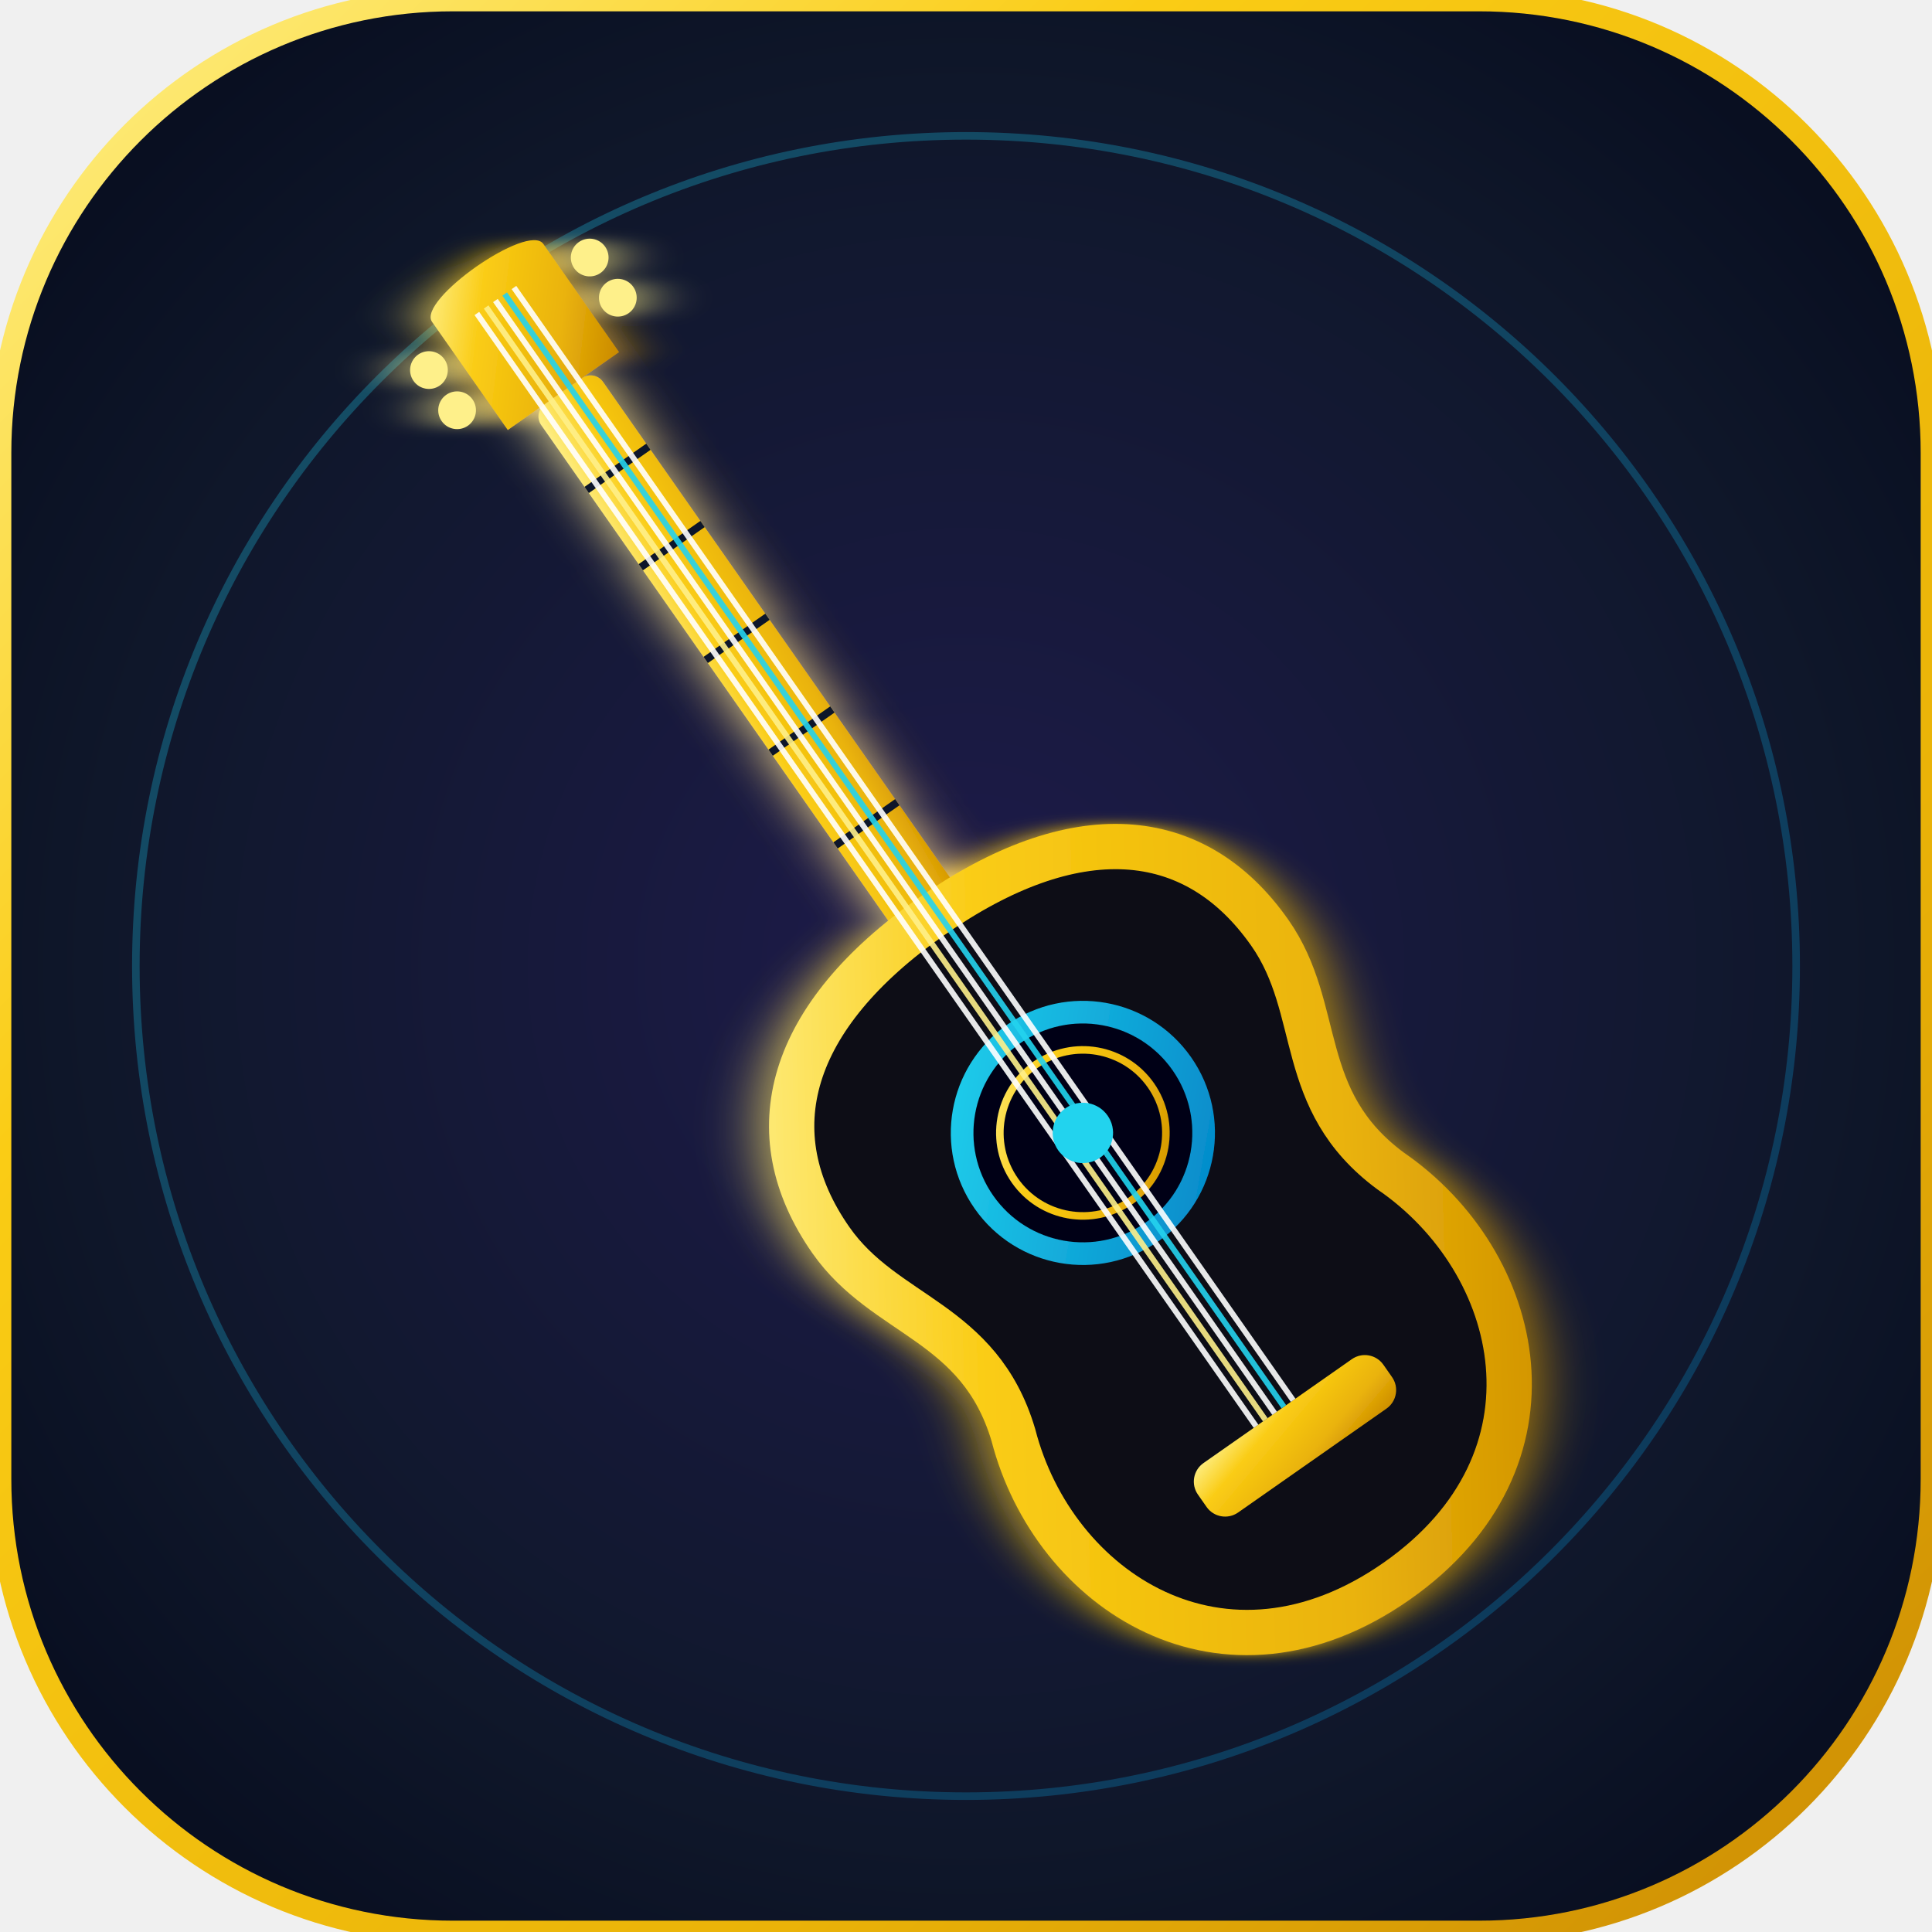
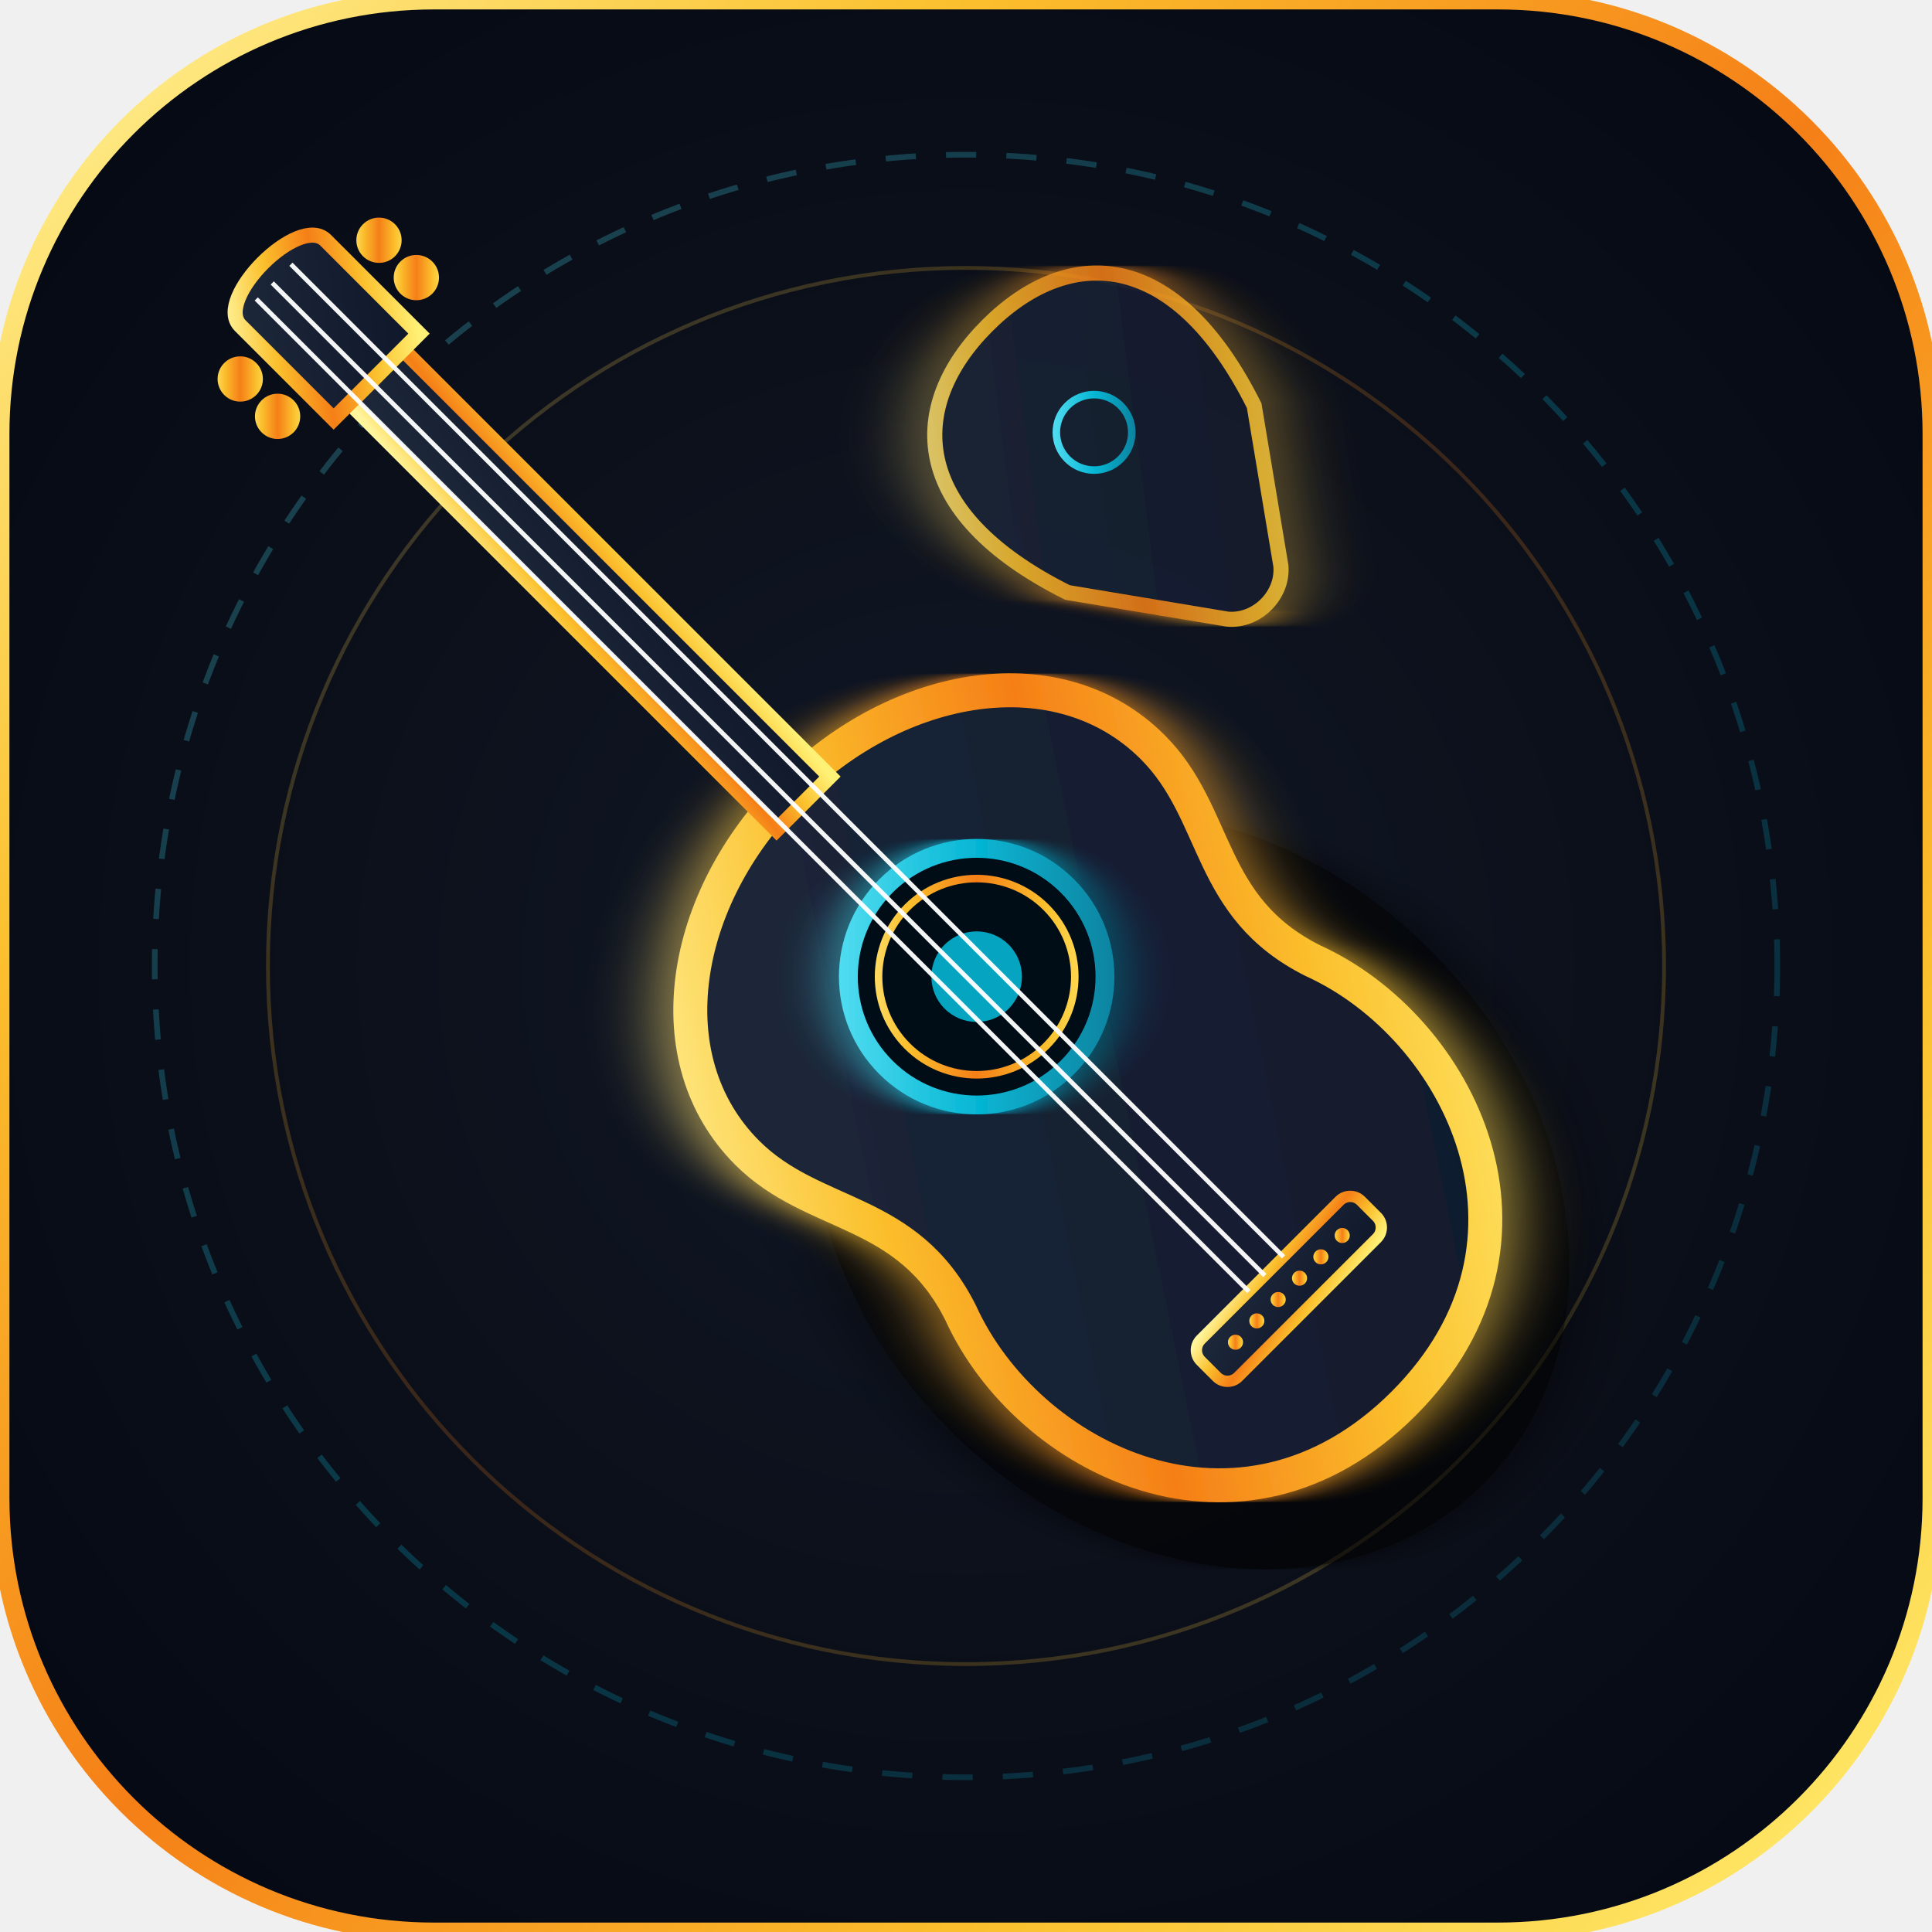
<svg xmlns="http://www.w3.org/2000/svg" viewBox="0 0 512 512">
  <defs>
-     <radialGradient id="bgGlow" cx="50%" cy="50%" r="75%">
-       <stop offset="0%" stop-color="#1e1b4b" />
-       <stop offset="60%" stop-color="#0f172a" />
-       <stop offset="100%" stop-color="#020617" />
+     <radialGradient id="bgObsidian" cx="50%" cy="50%" r="75%">
+       <stop offset="0%" stop-color="#111827" />
+       <stop offset="50%" stop-color="#0b0f19" />
+       <stop offset="100%" stop-color="#030712" />
    </radialGradient>
-     <linearGradient id="goldGradient" x1="0%" y1="0%" x2="100%" y2="100%">
-       <stop offset="0%" stop-color="#fef08a" />
-       <stop offset="30%" stop-color="#facc15" />
-       <stop offset="70%" stop-color="#eab308" />
-       <stop offset="100%" stop-color="#ca8a04" />
+     <linearGradient id="goldMetallic" x1="0%" y1="0%" x2="100%" y2="100%">
+       <stop offset="0%" stop-color="#fff59d" />
+       <stop offset="25%" stop-color="#fbc02d" />
+       <stop offset="50%" stop-color="#f57f17" />
+       <stop offset="75%" stop-color="#fbc02d" />
+       <stop offset="100%" stop-color="#fff176" />
    </linearGradient>
-     <linearGradient id="cyanGradient" x1="0%" y1="0%" x2="100%" y2="100%">
-       <stop offset="0%" stop-color="#22d3ee" />
-       <stop offset="100%" stop-color="#0284c7" />
+     <linearGradient id="cyanNeon" x1="0%" y1="0%" x2="100%" y2="100%">
+       <stop offset="0%" stop-color="#67e8f9" />
+       <stop offset="50%" stop-color="#06b6d4" />
+       <stop offset="100%" stop-color="#0e7490" />
    </linearGradient>
-     <filter id="softGlow" x="-20%" y="-20%" width="140%" height="140%">
-       <feGaussianBlur stdDeviation="6" result="blur" />
+     <linearGradient id="bodyShader" x1="0%" y1="0%" x2="100%" y2="100%">
+       <stop offset="0%" stop-color="#1e293b" />
+       <stop offset="100%" stop-color="#0f172a" />
+     </linearGradient>
+     <filter id="goldGlow" x="-30%" y="-30%" width="160%" height="160%">
+       <feGaussianBlur stdDeviation="7" result="blur" />
+       <feMerge>
+         <feMergeNode in="blur" />
+         <feMergeNode in="SourceGraphic" />
+       </feMerge>
+     </filter>
+     <filter id="cyanGlow" x="-30%" y="-30%" width="160%" height="160%">
+       <feGaussianBlur stdDeviation="5" result="blur" />
      <feMerge>
        <feMergeNode in="blur" />
        <feMergeNode in="SourceGraphic" />
      </feMerge>
    </filter>
  </defs>
-   <rect width="512" height="512" rx="120" fill="url(#bgGlow)" stroke="url(#goldGradient)" stroke-width="6" />
-   <circle cx="256" cy="256" r="220" fill="none" stroke="url(#cyanGradient)" stroke-width="2" opacity="0.3" />
-   <g transform="rotate(-35, 256, 256)" filter="url(#softGlow)">
-     <rect x="246" y="70" width="20" height="220" fill="url(#goldGradient)" rx="4" />
-     <path d="M 238 70 L 238 35 C 238 28 274 28 274 35 L 274 70 Z" fill="url(#goldGradient)" />
-     <circle cx="230" cy="45" r="5" fill="#fef08a" />
-     <circle cx="230" cy="58" r="5" fill="#fef08a" />
-     <circle cx="282" cy="45" r="5" fill="#fef08a" />
-     <circle cx="282" cy="58" r="5" fill="#fef08a" />
-     <line x1="246" y1="95" x2="266" y2="95" stroke="#0f172a" stroke-width="2" />
-     <line x1="246" y1="120" x2="266" y2="120" stroke="#0f172a" stroke-width="2" />
-     <line x1="246" y1="150" x2="266" y2="150" stroke="#0f172a" stroke-width="2" />
-     <line x1="246" y1="180" x2="266" y2="180" stroke="#0f172a" stroke-width="2" />
-     <line x1="246" y1="210" x2="266" y2="210" stroke="#0f172a" stroke-width="2" />
-     <path d="       M 256 240       C 210 240 185 260 185 295       C 185 320 205 335 195 365       C 180 405 200 455 256 455       C 312 455 332 405 317 365       C 307 335 327 320 327 295       C 327 260 302 240 256 240 Z" fill="#090d16" stroke="url(#goldGradient)" stroke-width="12" />
-     <circle cx="256" cy="310" r="32" fill="#020617" stroke="url(#cyanGradient)" stroke-width="6" />
-     <circle cx="256" cy="310" r="22" fill="none" stroke="url(#goldGradient)" stroke-width="2" />
-     <rect x="226" y="400" width="60" height="16" rx="6" fill="url(#goldGradient)" />
-     <line x1="249" y1="40" x2="249" y2="400" stroke="#ffffff" stroke-width="1.5" opacity="0.9" />
-     <line x1="252" y1="40" x2="252" y2="400" stroke="#fef08a" stroke-width="1.5" opacity="0.9" />
-     <line x1="255" y1="40" x2="255" y2="400" stroke="#ffffff" stroke-width="1.5" opacity="0.9" />
-     <line x1="258" y1="40" x2="258" y2="400" stroke="#22d3ee" stroke-width="1.5" opacity="0.9" />
-     <line x1="261" y1="40" x2="261" y2="400" stroke="#ffffff" stroke-width="1.5" opacity="0.9" />
-     <circle cx="256" cy="310" r="8" fill="#22d3ee" />
+   <rect width="512" height="512" rx="115" fill="url(#bgObsidian)" stroke="url(#goldMetallic)" stroke-width="5" />
+   <circle cx="256" cy="256" r="215" fill="none" stroke="url(#cyanNeon)" stroke-width="1.5" opacity="0.25" stroke-dasharray="8 8" />
+   <circle cx="256" cy="256" r="185" fill="none" stroke="url(#goldMetallic)" stroke-width="1" opacity="0.2" />
+   <g transform="rotate(-45, 256, 256)">
+     <ellipse cx="256" cy="340" rx="90" ry="110" fill="#000000" opacity="0.6" filter="url(#goldGlow)" />
+     <path d="       M 256, 190       C 215, 190 180, 215 180, 250       C 180, 275 200, 290 190, 320       C 175, 360 195 420 256 420       C 317, 420 337, 360 322, 320       C 312, 290 332, 275 332, 250       C 332, 215 297, 190 256, 190 Z" fill="url(#bodyShader)" stroke="url(#goldMetallic)" stroke-width="9" filter="url(#goldGlow)" />
+     <rect x="246" y="35" width="20" height="160" fill="url(#bodyShader)" stroke="url(#goldMetallic)" stroke-width="4" />
+     <line x1="246" y1="65" x2="266" y2="65" stroke="url(#goldMetallic)" stroke-width="2.5" />
+     <line x1="246" y1="90" x2="266" y2="90" stroke="url(#goldMetallic)" stroke-width="2.5" />
+     <line x1="246" y1="115" x2="266" y2="115" stroke="url(#goldMetallic)" stroke-width="2.5" />
+     <line x1="246" y1="140" x2="266" y2="140" stroke="url(#goldMetallic)" stroke-width="2.5" />
+     <line x1="246" y1="165" x2="266" y2="165" stroke="url(#goldMetallic)" stroke-width="2.5" />
+     <path d="M 240, 35 L 240, 0 C 240, -10 272, -10 272, 0 L 272, 35 Z" fill="url(#bodyShader)" stroke="url(#goldMetallic)" stroke-width="4" />
+     <circle cx="230" cy="10" r="6" fill="url(#goldMetallic)" />
+     <circle cx="230" cy="24" r="6" fill="url(#goldMetallic)" />
+     <circle cx="282" cy="10" r="6" fill="url(#goldMetallic)" />
+     <circle cx="282" cy="24" r="6" fill="url(#goldMetallic)" />
+     <circle cx="256" cy="260" r="34" fill="#030712" stroke="url(#cyanNeon)" stroke-width="5" filter="url(#cyanGlow)" />
+     <circle cx="256" cy="260" r="26" fill="none" stroke="url(#goldMetallic)" stroke-width="2" />
+     <circle cx="256" cy="260" r="12" fill="#06b6d4" opacity="0.9" />
+     <rect x="226" y="370" width="60" height="14" rx="4" fill="url(#bodyShader)" stroke="url(#goldMetallic)" stroke-width="3" />
+     <circle cx="236" cy="377" r="2" fill="url(#goldMetallic)" />
+     <circle cx="244" cy="377" r="2" fill="url(#goldMetallic)" />
+     <circle cx="252" cy="377" r="2" fill="url(#goldMetallic)" />
+     <circle cx="260" cy="377" r="2" fill="url(#goldMetallic)" />
+     <circle cx="268" cy="377" r="2" fill="url(#goldMetallic)" />
+     <circle cx="276" cy="377" r="2" fill="url(#goldMetallic)" />
+     <line x1="248" y1="-2" x2="248" y2="370" stroke="#ffffff" stroke-width="1.2" opacity="0.95" />
+     <line x1="251" y1="-2" x2="251" y2="370" stroke="url(#goldMetallic)" stroke-width="1.2" />
+     <line x1="254" y1="-2" x2="254" y2="370" stroke="#ffffff" stroke-width="1.2" opacity="0.95" />
+     <line x1="258" y1="-2" x2="258" y2="370" stroke="url(#cyanNeon)" stroke-width="1.2" />
+     <line x1="261" y1="-2" x2="261" y2="370" stroke="#ffffff" stroke-width="1.2" opacity="0.95" />
+     <line x1="264" y1="-2" x2="264" y2="370" stroke="url(#goldMetallic)" stroke-width="1.2" />
+     <path d="M 380, 140 C 410, 140 430, 160 415, 205 L 390, 240 C 385, 246 375, 246 370, 240 L 345, 205 C 330, 160 350, 140 380, 140 Z" fill="url(#bodyShader)" stroke="url(#goldMetallic)" stroke-width="4" opacity="0.85" filter="url(#goldGlow)" />
+     <circle cx="380" cy="180" r="10" fill="none" stroke="url(#cyanNeon)" stroke-width="2" />
  </g>
</svg>
